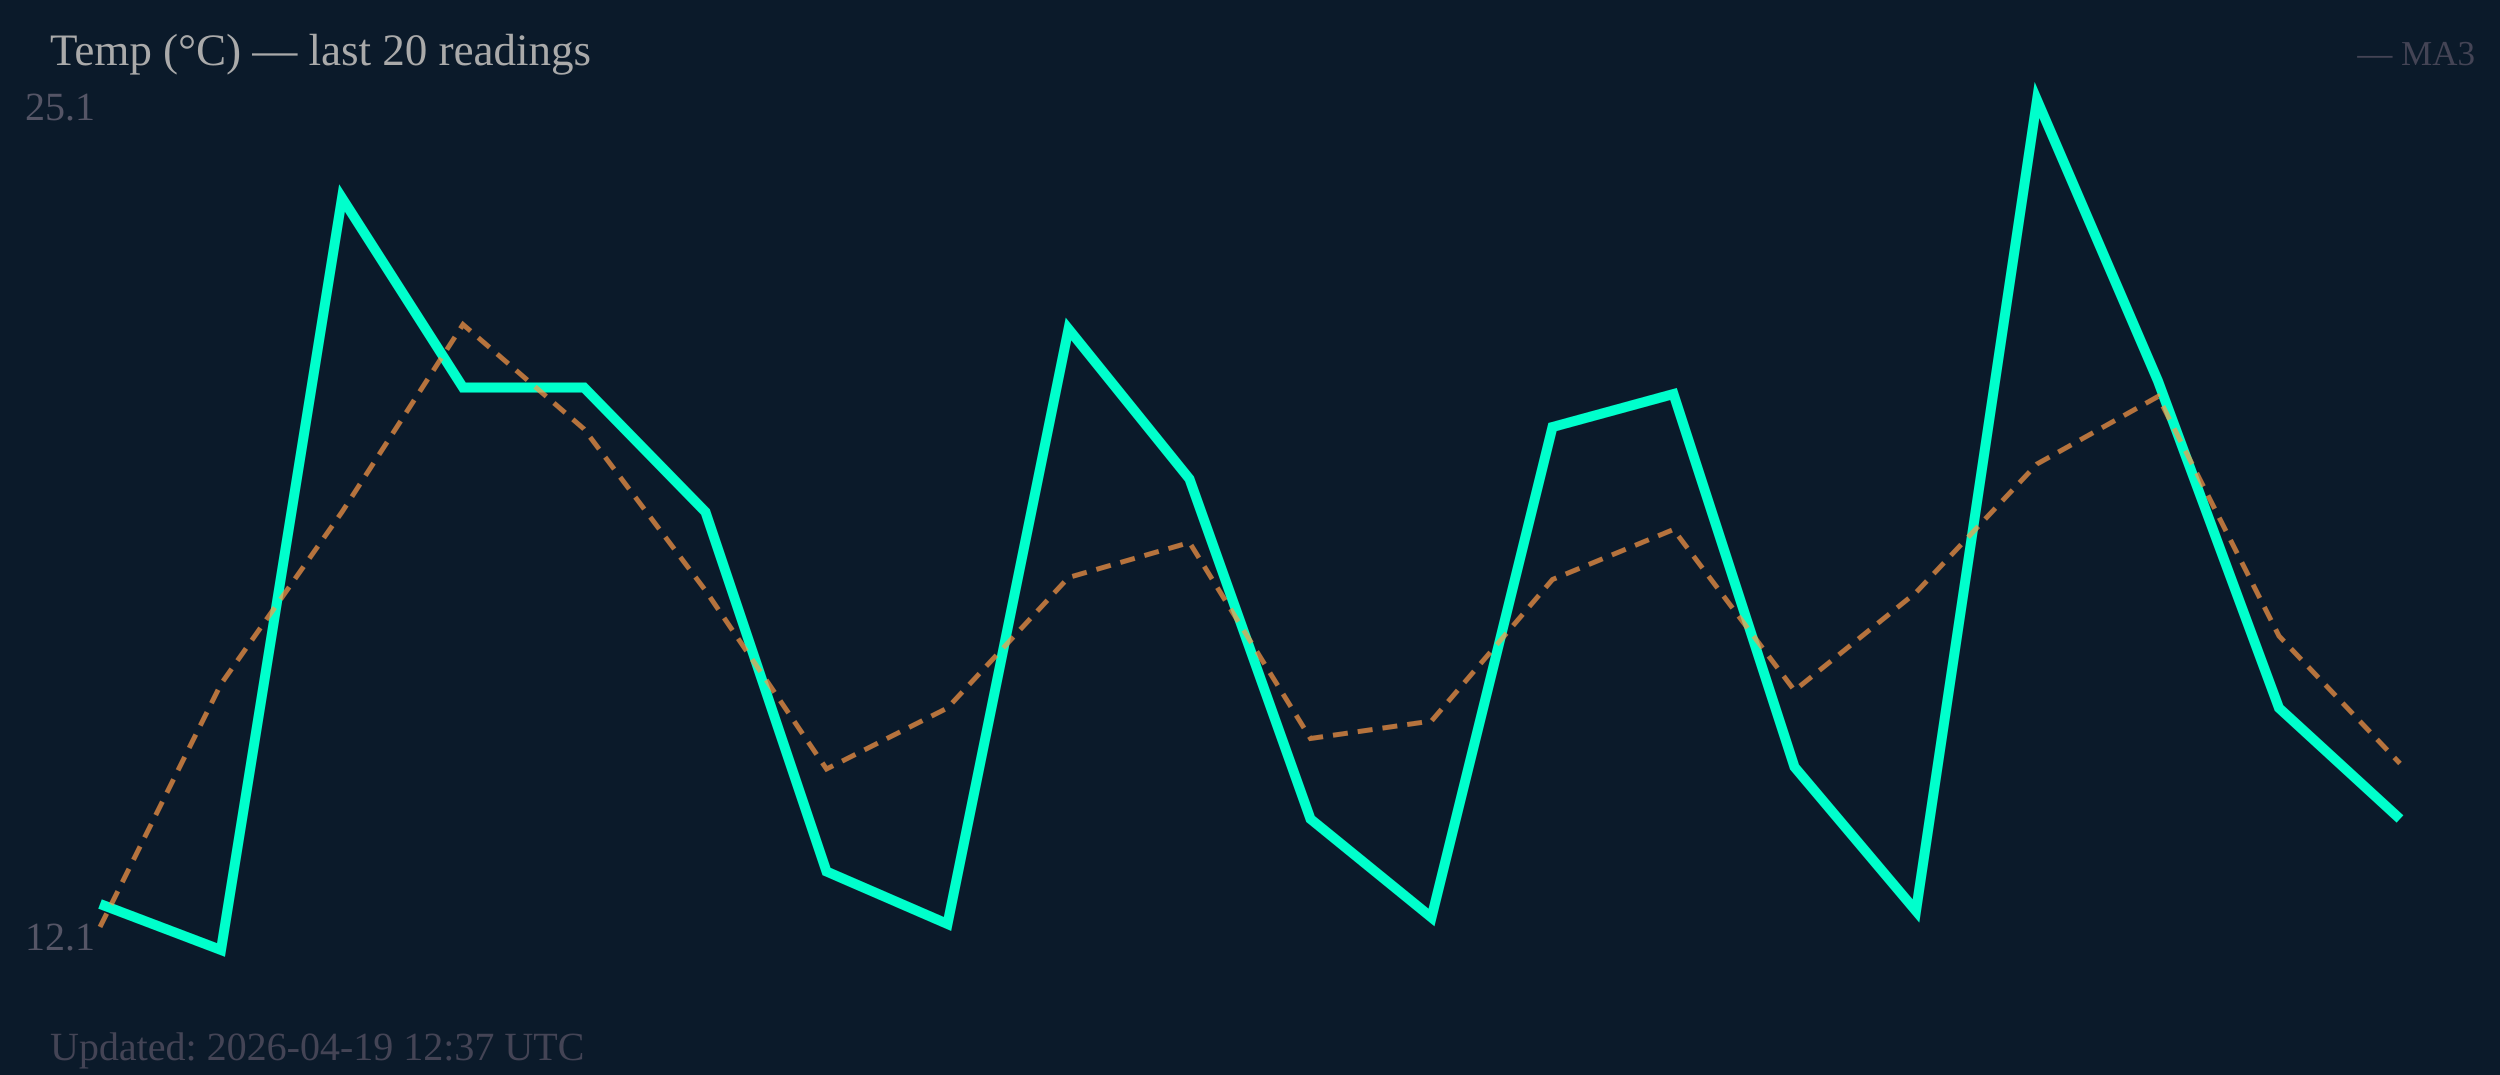
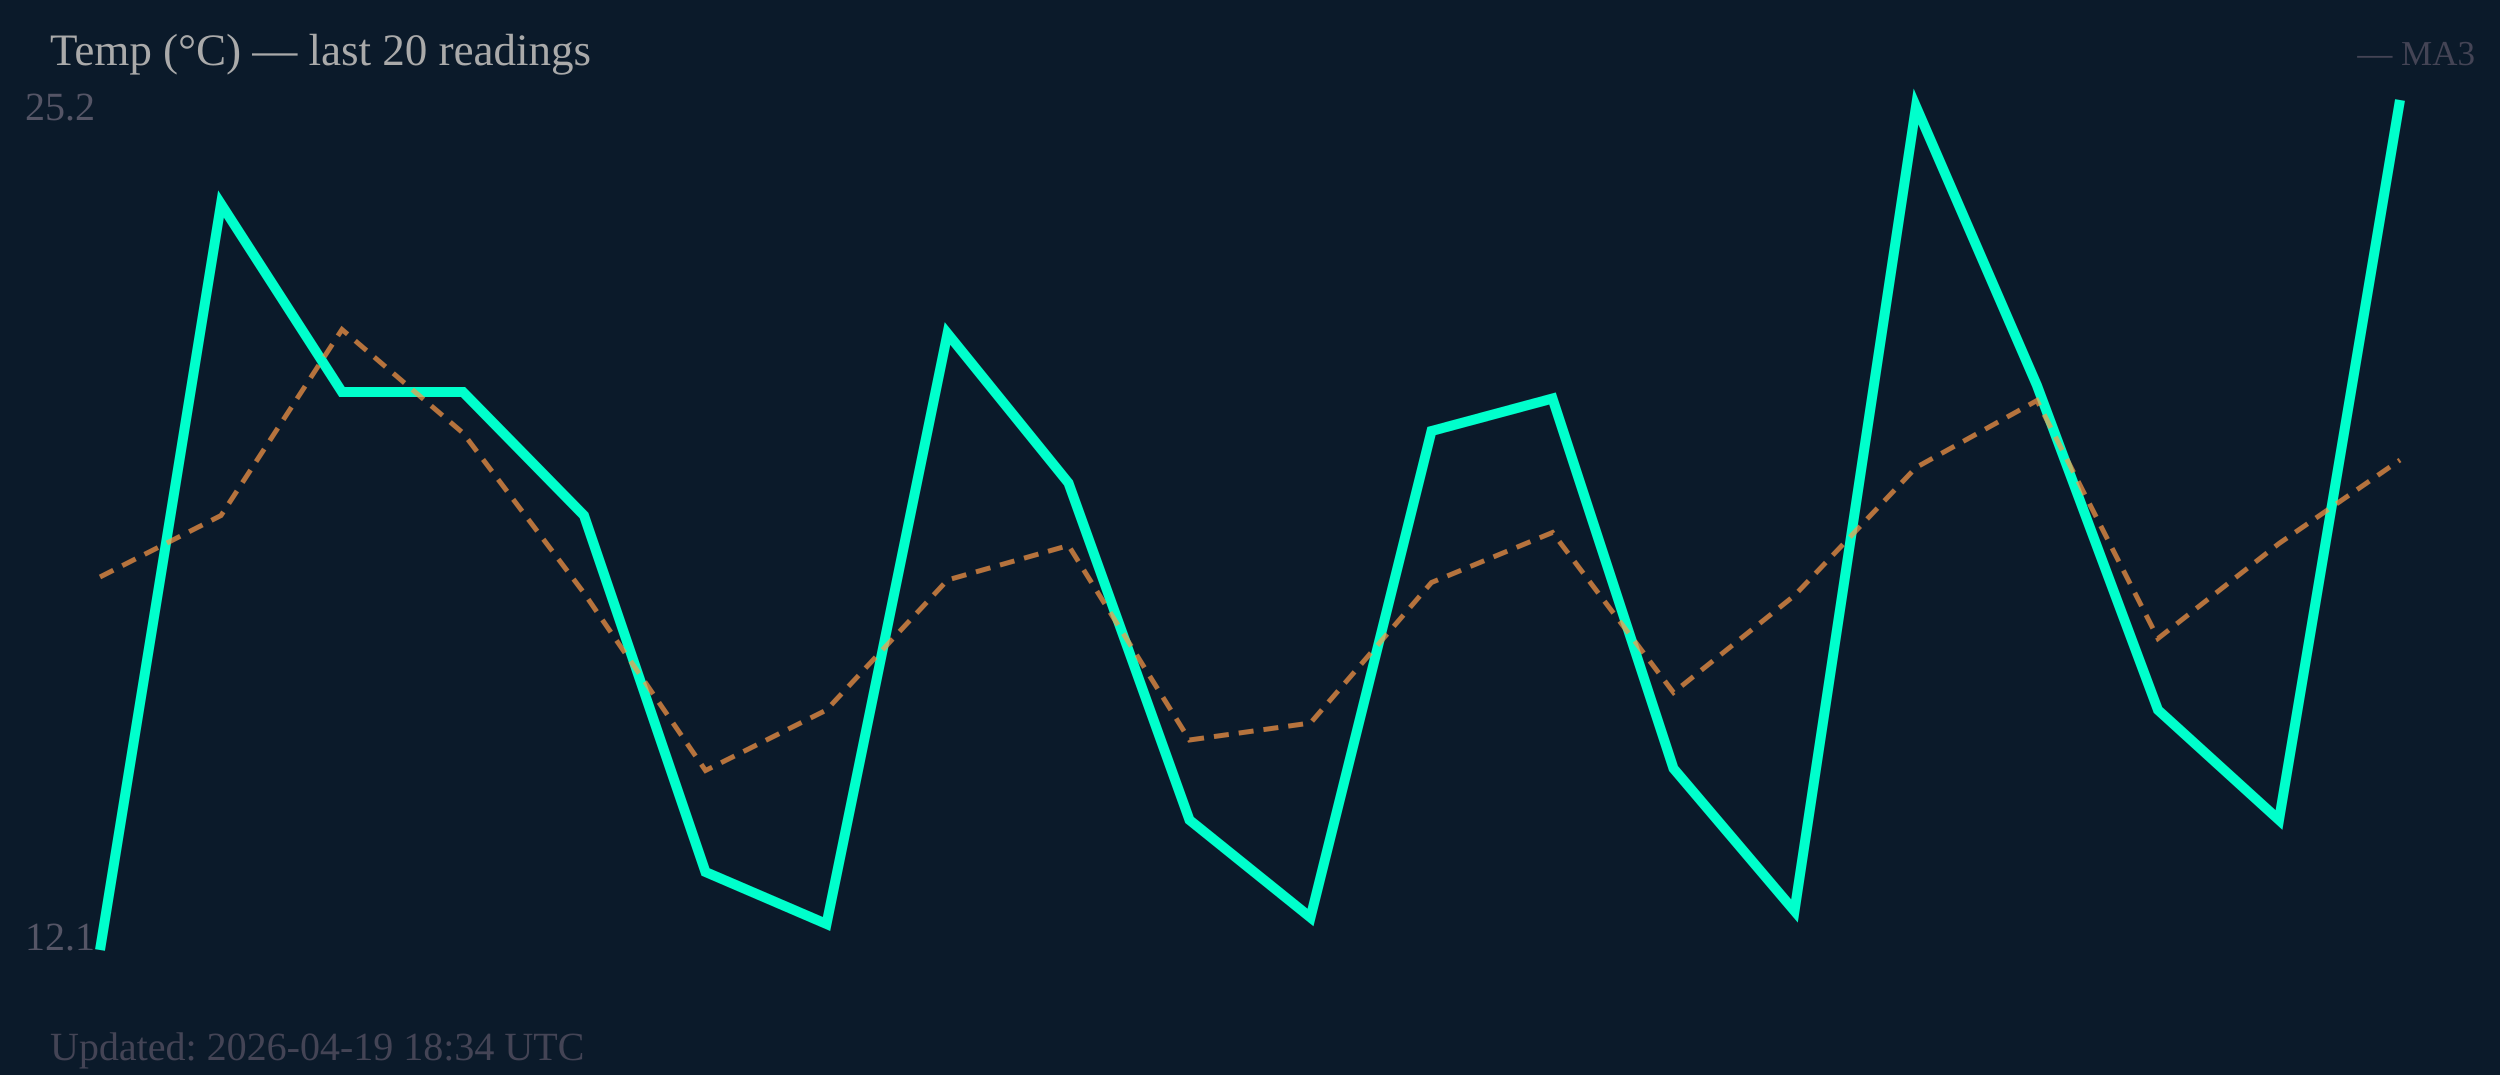
<svg xmlns="http://www.w3.org/2000/svg" width="500" height="215" viewBox="0 0 500 215">
  <rect width="500" height="215" fill="#0b1a2a" />
-   <text x="5" y="24" font-size="8" fill="#556">25.1</text>
+   <text x="5" y="24" font-size="8" fill="#556">25.2</text>
  <text x="5" y="190" font-size="8" fill="#556">12.1</text>
-   <polyline fill="none" stroke="#00ffcc" stroke-width="2" points="20.0,180.8 44.2,190.0 68.4,39.6 92.6,77.5 116.8,77.5 141.1,102.4 165.3,174.3 189.5,184.8 213.7,65.8 237.9,95.8 262.1,163.8 286.3,183.5 310.5,85.4 334.7,78.8 358.9,153.4 383.2,182.2 407.4,20.0 431.6,76.2 455.8,141.6 480.0,163.8" />
-   <polyline fill="none" stroke="#ff9944" stroke-width="1" stroke-dasharray="3,2" opacity="0.7" points="20.0,185.4 44.2,136.8 68.4,102.4 92.6,64.9 116.8,85.8 141.1,118.1 165.3,153.8 189.5,141.6 213.7,115.5 237.9,108.5 262.1,147.7 286.3,144.2 310.5,115.9 334.7,105.9 358.9,138.1 383.2,118.5 407.4,92.8 431.6,79.3 455.8,127.2 480.0,152.7" />
+   <polyline fill="none" stroke="#00ffcc" stroke-width="2" points="20.0,190.0 44.2,40.8 68.4,78.4 92.6,78.4 116.8,103.1 141.1,174.4 165.3,184.8 189.5,66.7 213.7,96.6 237.9,164.0 262.1,183.5 286.3,86.2 310.5,79.7 334.7,153.7 358.9,182.2 383.2,21.3 407.4,77.1 431.6,142.0 455.8,164.0 480.0,20.0" />
+   <polyline fill="none" stroke="#ff9944" stroke-width="1" stroke-dasharray="3,2" opacity="0.7" points="20.0,115.4 44.2,103.1 68.4,65.9 92.6,86.6 116.8,118.6 141.1,154.1 165.3,142.0 189.5,116.0 213.7,109.1 237.9,148.0 262.1,144.6 286.3,116.5 310.5,106.5 334.7,138.5 358.9,119.1 383.2,93.5 407.4,80.1 431.6,127.7 455.8,108.7 480.0,92.0" />
  <text x="10" y="13" font-size="9" fill="#aaa">Temp (°C) — last 20 readings</text>
  <text x="495" y="13" font-size="7" fill="#445" text-anchor="end">— MA3</text>
-   <text x="10" y="212" font-size="8" fill="#445">Updated: 2026-04-19 12:37 UTC</text>
+   <text x="10" y="212" font-size="8" fill="#445">Updated: 2026-04-19 18:34 UTC</text>
</svg>
